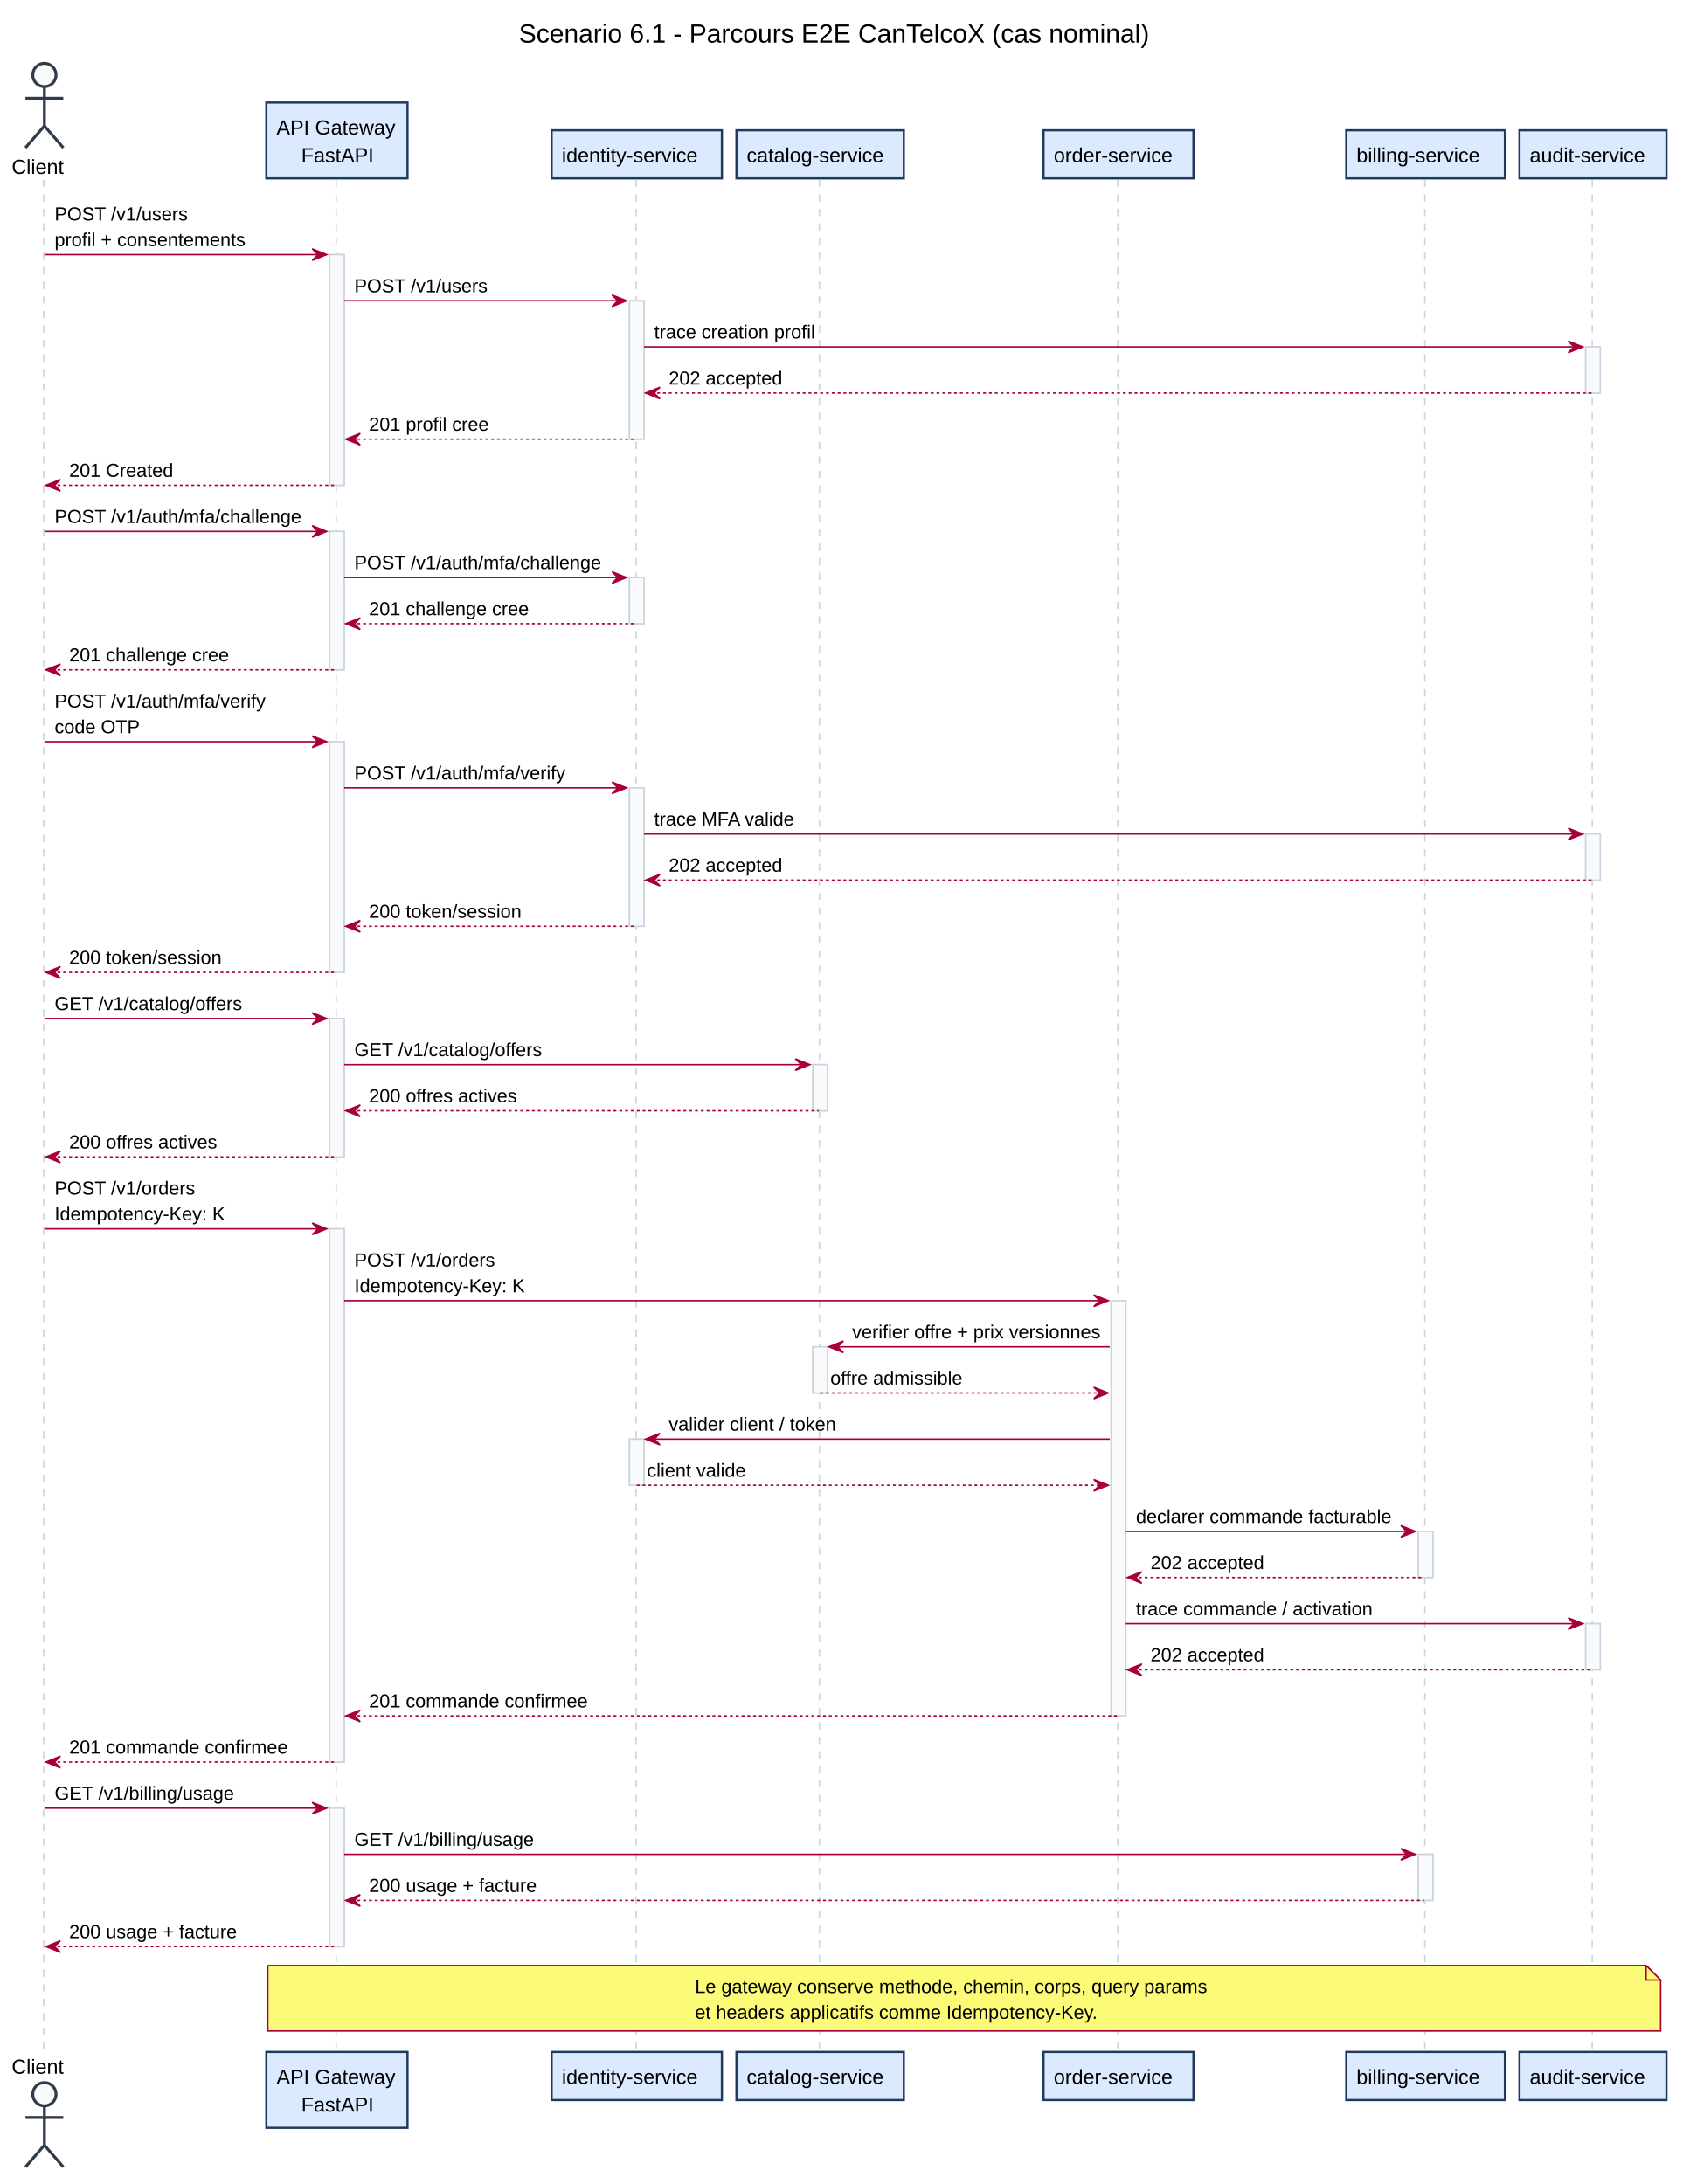
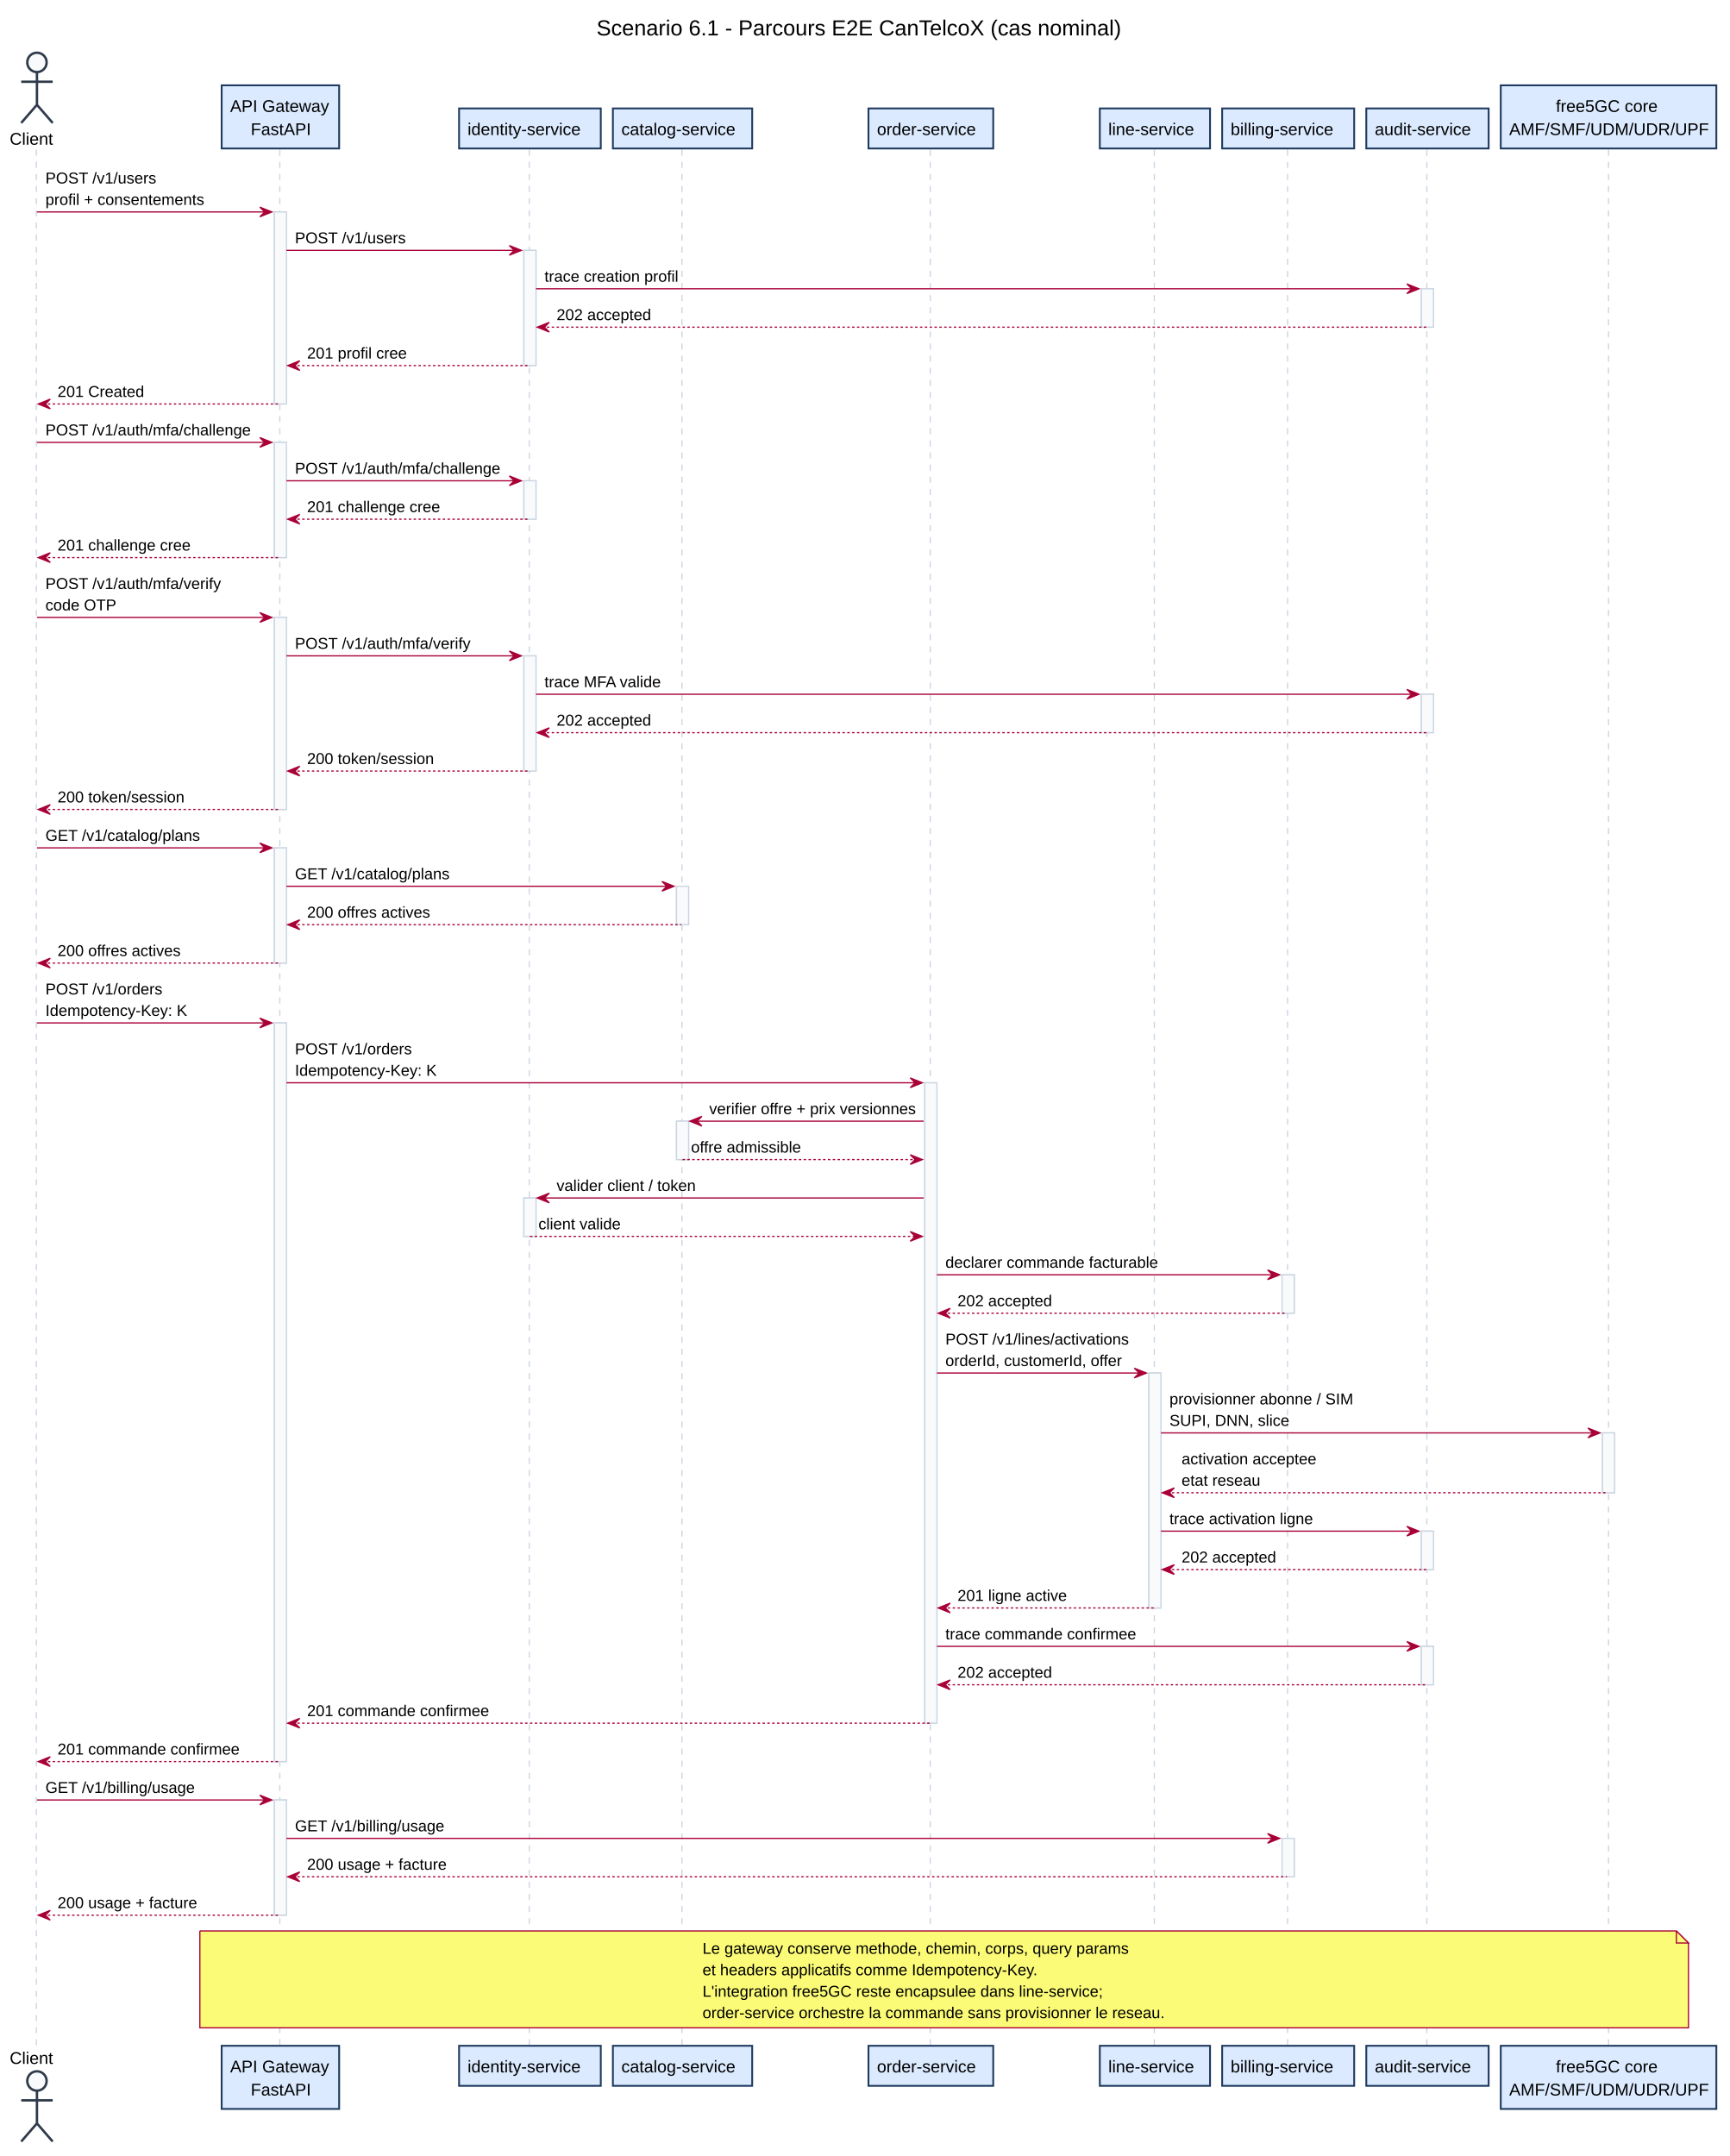
- <svg xmlns="http://www.w3.org/2000/svg" contentScriptType="application/ecmascript" contentStyleType="text/css" height="1501px" preserveAspectRatio="none" style="width:1156px;height:1501px;" version="1.1" viewBox="0 0 1156 1501" width="1156px" zoomAndPan="magnify">
+ <svg xmlns="http://www.w3.org/2000/svg" contentScriptType="application/ecmascript" contentStyleType="text/css" height="1780px" preserveAspectRatio="none" style="width:1428px;height:1780px;" version="1.1" viewBox="0 0 1428 1780" width="1428px" zoomAndPan="magnify">
  <defs />
  <g>
-     <text fill="#000000" font-family="Arial" font-size="18" lengthAdjust="spacingAndGlyphs" textLength="440" x="356.5" y="29.242">Scenario 6.1 - Parcours E2E CanTelcoX (cas nominal)</text>
+     <text fill="#000000" font-family="Arial" font-size="18" lengthAdjust="spacingAndGlyphs" textLength="440" x="492.5" y="29.242">Scenario 6.1 - Parcours E2E CanTelcoX (cas nominal)</text>
    <rect fill="#F8FAFC" height="158.53" style="stroke: #CBD5E1; stroke-width: 1.0;" width="10" x="226.5" y="174.996" />
    <rect fill="#F8FAFC" height="95.118" style="stroke: #CBD5E1; stroke-width: 1.0;" width="10" x="226.5" y="365.232" />
    <rect fill="#F8FAFC" height="158.53" style="stroke: #CBD5E1; stroke-width: 1.0;" width="10" x="226.5" y="509.762" />
    <rect fill="#F8FAFC" height="95.118" style="stroke: #CBD5E1; stroke-width: 1.0;" width="10" x="226.5" y="699.998" />
-     <rect fill="#F8FAFC" height="366.472" style="stroke: #CBD5E1; stroke-width: 1.0;" width="10" x="226.5" y="844.528" />
-     <rect fill="#F8FAFC" height="95.118" style="stroke: #CBD5E1; stroke-width: 1.0;" width="10" x="226.5" y="1242.706" />
+     <rect fill="#F8FAFC" height="609.826" style="stroke: #CBD5E1; stroke-width: 1.0;" width="10" x="226.5" y="844.528" />
+     <rect fill="#F8FAFC" height="95.118" style="stroke: #CBD5E1; stroke-width: 1.0;" width="10" x="226.5" y="1486.061" />
    <rect fill="#F8FAFC" height="95.118" style="stroke: #CBD5E1; stroke-width: 1.0;" width="10" x="432.5" y="206.702" />
    <rect fill="#F8FAFC" height="31.706" style="stroke: #CBD5E1; stroke-width: 1.0;" width="10" x="432.5" y="396.938" />
    <rect fill="#F8FAFC" height="95.118" style="stroke: #CBD5E1; stroke-width: 1.0;" width="10" x="432.5" y="541.468" />
    <rect fill="#F8FAFC" height="31.706" style="stroke: #CBD5E1; stroke-width: 1.0;" width="10" x="432.5" y="989.058" />
    <rect fill="#F8FAFC" height="31.706" style="stroke: #CBD5E1; stroke-width: 1.0;" width="10" x="558.5" y="731.704" />
    <rect fill="#F8FAFC" height="31.706" style="stroke: #CBD5E1; stroke-width: 1.0;" width="10" x="558.5" y="925.646" />
-     <rect fill="#F8FAFC" height="285.354" style="stroke: #CBD5E1; stroke-width: 1.0;" width="10" x="763.5" y="893.94" />
-     <rect fill="#F8FAFC" height="31.706" style="stroke: #CBD5E1; stroke-width: 1.0;" width="10" x="974.5" y="1052.47" />
-     <rect fill="#F8FAFC" height="31.706" style="stroke: #CBD5E1; stroke-width: 1.0;" width="10" x="974.5" y="1274.412" />
-     <rect fill="#F8FAFC" height="31.706" style="stroke: #CBD5E1; stroke-width: 1.0;" width="10" x="1089.5" y="238.408" />
-     <rect fill="#F8FAFC" height="31.706" style="stroke: #CBD5E1; stroke-width: 1.0;" width="10" x="1089.5" y="573.174" />
-     <rect fill="#F8FAFC" height="31.706" style="stroke: #CBD5E1; stroke-width: 1.0;" width="10" x="1089.5" y="1115.882" />
-     <line style="stroke: #CBD5E1; stroke-width: 1.0; stroke-dasharray: 5.0,5.0;" x1="30" x2="30" y1="123.584" y2="1411.236" />
-     <line style="stroke: #CBD5E1; stroke-width: 1.0; stroke-dasharray: 5.0,5.0;" x1="231" x2="231" y1="123.584" y2="1411.236" />
-     <line style="stroke: #CBD5E1; stroke-width: 1.0; stroke-dasharray: 5.0,5.0;" x1="437" x2="437" y1="123.584" y2="1411.236" />
-     <line style="stroke: #CBD5E1; stroke-width: 1.0; stroke-dasharray: 5.0,5.0;" x1="563" x2="563" y1="123.584" y2="1411.236" />
-     <line style="stroke: #CBD5E1; stroke-width: 1.0; stroke-dasharray: 5.0,5.0;" x1="768" x2="768" y1="123.584" y2="1411.236" />
-     <line style="stroke: #CBD5E1; stroke-width: 1.0; stroke-dasharray: 5.0,5.0;" x1="979" x2="979" y1="123.584" y2="1411.236" />
-     <line style="stroke: #CBD5E1; stroke-width: 1.0; stroke-dasharray: 5.0,5.0;" x1="1094" x2="1094" y1="123.584" y2="1411.236" />
+     <rect fill="#F8FAFC" height="528.708" style="stroke: #CBD5E1; stroke-width: 1.0;" width="10" x="763.5" y="893.94" />
+     <rect fill="#F8FAFC" height="193.942" style="stroke: #CBD5E1; stroke-width: 1.0;" width="10" x="948.5" y="1133.588" />
+     <rect fill="#F8FAFC" height="31.706" style="stroke: #CBD5E1; stroke-width: 1.0;" width="10" x="1058.5" y="1052.47" />
+     <rect fill="#F8FAFC" height="31.706" style="stroke: #CBD5E1; stroke-width: 1.0;" width="10" x="1058.5" y="1517.766" />
+     <rect fill="#F8FAFC" height="31.706" style="stroke: #CBD5E1; stroke-width: 1.0;" width="10" x="1173.5" y="238.408" />
+     <rect fill="#F8FAFC" height="31.706" style="stroke: #CBD5E1; stroke-width: 1.0;" width="10" x="1173.5" y="573.174" />
+     <rect fill="#F8FAFC" height="31.706" style="stroke: #CBD5E1; stroke-width: 1.0;" width="10" x="1173.5" y="1264.118" />
+     <rect fill="#F8FAFC" height="31.706" style="stroke: #CBD5E1; stroke-width: 1.0;" width="10" x="1173.5" y="1359.236" />
+     <rect fill="#F8FAFC" height="49.412" style="stroke: #CBD5E1; stroke-width: 1.0;" width="10" x="1323" y="1183" />
+     <line style="stroke: #CBD5E1; stroke-width: 1.0; stroke-dasharray: 5.0,5.0;" x1="30" x2="30" y1="123.584" y2="1690.003" />
+     <line style="stroke: #CBD5E1; stroke-width: 1.0; stroke-dasharray: 5.0,5.0;" x1="231" x2="231" y1="123.584" y2="1690.003" />
+     <line style="stroke: #CBD5E1; stroke-width: 1.0; stroke-dasharray: 5.0,5.0;" x1="437" x2="437" y1="123.584" y2="1690.003" />
+     <line style="stroke: #CBD5E1; stroke-width: 1.0; stroke-dasharray: 5.0,5.0;" x1="563" x2="563" y1="123.584" y2="1690.003" />
+     <line style="stroke: #CBD5E1; stroke-width: 1.0; stroke-dasharray: 5.0,5.0;" x1="768" x2="768" y1="123.584" y2="1690.003" />
+     <line style="stroke: #CBD5E1; stroke-width: 1.0; stroke-dasharray: 5.0,5.0;" x1="953" x2="953" y1="123.584" y2="1690.003" />
+     <line style="stroke: #CBD5E1; stroke-width: 1.0; stroke-dasharray: 5.0,5.0;" x1="1063" x2="1063" y1="123.584" y2="1690.003" />
+     <line style="stroke: #CBD5E1; stroke-width: 1.0; stroke-dasharray: 5.0,5.0;" x1="1178" x2="1178" y1="123.584" y2="1690.003" />
+     <line style="stroke: #CBD5E1; stroke-width: 1.0; stroke-dasharray: 5.0,5.0;" x1="1328" x2="1328" y1="123.584" y2="1690.003" />
    <text fill="#000000" font-family="Arial" font-size="14" lengthAdjust="spacingAndGlyphs" textLength="39" x="8" y="119.482">Client</text>
    <ellipse cx="30.5" cy="51.516" fill="#F8FAFC" rx="8" ry="8" style="stroke: #2F3A4A; stroke-width: 2.0;" />
    <path d="M30.5,59.516 L30.5,86.516 M17.5,67.516 L43.5,67.516 M30.5,86.516 L17.5,101.516 M30.5,86.516 L43.5,101.516 " fill="none" style="stroke: #2F3A4A; stroke-width: 2.0;" />
-     <text fill="#000000" font-family="Arial" font-size="14" lengthAdjust="spacingAndGlyphs" textLength="39" x="8" y="1425.202">Client</text>
-     <ellipse cx="30.5" cy="1439.304" fill="#F8FAFC" rx="8" ry="8" style="stroke: #2F3A4A; stroke-width: 2.0;" />
-     <path d="M30.5,1447.304 L30.5,1474.304 M17.5,1455.304 L43.5,1455.304 M30.5,1474.304 L17.5,1489.304 M30.5,1474.304 L43.5,1489.304 " fill="none" style="stroke: #2F3A4A; stroke-width: 2.0;" />
+     <text fill="#000000" font-family="Arial" font-size="14" lengthAdjust="spacingAndGlyphs" textLength="39" x="8" y="1703.969">Client</text>
+     <ellipse cx="30.5" cy="1718.071" fill="#F8FAFC" rx="8" ry="8" style="stroke: #2F3A4A; stroke-width: 2.0;" />
+     <path d="M30.5,1726.071 L30.5,1753.071 M17.5,1734.071 L43.5,1734.071 M30.5,1753.071 L17.5,1768.071 M30.5,1753.071 L43.5,1768.071 " fill="none" style="stroke: #2F3A4A; stroke-width: 2.0;" />
    <rect fill="#DBEAFE" height="52.136" style="stroke: #1E3A5F; stroke-width: 1.5;" width="97" x="183" y="70.448" />
    <text fill="#000000" font-family="Arial" font-size="14" lengthAdjust="spacingAndGlyphs" textLength="83" x="190" y="92.414">API Gateway</text>
    <text fill="#000000" font-family="Arial" font-size="14" lengthAdjust="spacingAndGlyphs" textLength="49" x="207" y="111.482">FastAPI</text>
-     <rect fill="#DBEAFE" height="52.136" style="stroke: #1E3A5F; stroke-width: 1.5;" width="97" x="183" y="1410.236" />
-     <text fill="#000000" font-family="Arial" font-size="14" lengthAdjust="spacingAndGlyphs" textLength="83" x="190" y="1432.202">API Gateway</text>
-     <text fill="#000000" font-family="Arial" font-size="14" lengthAdjust="spacingAndGlyphs" textLength="49" x="207" y="1451.27">FastAPI</text>
+     <rect fill="#DBEAFE" height="52.136" style="stroke: #1E3A5F; stroke-width: 1.5;" width="97" x="183" y="1689.003" />
+     <text fill="#000000" font-family="Arial" font-size="14" lengthAdjust="spacingAndGlyphs" textLength="83" x="190" y="1710.969">API Gateway</text>
+     <text fill="#000000" font-family="Arial" font-size="14" lengthAdjust="spacingAndGlyphs" textLength="49" x="207" y="1730.036">FastAPI</text>
    <rect fill="#DBEAFE" height="33.068" style="stroke: #1E3A5F; stroke-width: 1.5;" width="117" x="379" y="89.516" />
    <text fill="#000000" font-family="Arial" font-size="14" lengthAdjust="spacingAndGlyphs" textLength="103" x="386" y="111.482">identity-service</text>
-     <rect fill="#DBEAFE" height="33.068" style="stroke: #1E3A5F; stroke-width: 1.5;" width="117" x="379" y="1410.236" />
-     <text fill="#000000" font-family="Arial" font-size="14" lengthAdjust="spacingAndGlyphs" textLength="103" x="386" y="1432.202">identity-service</text>
+     <rect fill="#DBEAFE" height="33.068" style="stroke: #1E3A5F; stroke-width: 1.5;" width="117" x="379" y="1689.003" />
+     <text fill="#000000" font-family="Arial" font-size="14" lengthAdjust="spacingAndGlyphs" textLength="103" x="386" y="1710.969">identity-service</text>
    <rect fill="#DBEAFE" height="33.068" style="stroke: #1E3A5F; stroke-width: 1.5;" width="115" x="506" y="89.516" />
    <text fill="#000000" font-family="Arial" font-size="14" lengthAdjust="spacingAndGlyphs" textLength="101" x="513" y="111.482">catalog-service</text>
-     <rect fill="#DBEAFE" height="33.068" style="stroke: #1E3A5F; stroke-width: 1.5;" width="115" x="506" y="1410.236" />
-     <text fill="#000000" font-family="Arial" font-size="14" lengthAdjust="spacingAndGlyphs" textLength="101" x="513" y="1432.202">catalog-service</text>
+     <rect fill="#DBEAFE" height="33.068" style="stroke: #1E3A5F; stroke-width: 1.5;" width="115" x="506" y="1689.003" />
+     <text fill="#000000" font-family="Arial" font-size="14" lengthAdjust="spacingAndGlyphs" textLength="101" x="513" y="1710.969">catalog-service</text>
    <rect fill="#DBEAFE" height="33.068" style="stroke: #1E3A5F; stroke-width: 1.5;" width="103" x="717" y="89.516" />
    <text fill="#000000" font-family="Arial" font-size="14" lengthAdjust="spacingAndGlyphs" textLength="89" x="724" y="111.482">order-service</text>
-     <rect fill="#DBEAFE" height="33.068" style="stroke: #1E3A5F; stroke-width: 1.5;" width="103" x="717" y="1410.236" />
-     <text fill="#000000" font-family="Arial" font-size="14" lengthAdjust="spacingAndGlyphs" textLength="89" x="724" y="1432.202">order-service</text>
-     <rect fill="#DBEAFE" height="33.068" style="stroke: #1E3A5F; stroke-width: 1.5;" width="109" x="925" y="89.516" />
-     <text fill="#000000" font-family="Arial" font-size="14" lengthAdjust="spacingAndGlyphs" textLength="95" x="932" y="111.482">billing-service</text>
-     <rect fill="#DBEAFE" height="33.068" style="stroke: #1E3A5F; stroke-width: 1.5;" width="109" x="925" y="1410.236" />
-     <text fill="#000000" font-family="Arial" font-size="14" lengthAdjust="spacingAndGlyphs" textLength="95" x="932" y="1432.202">billing-service</text>
-     <rect fill="#DBEAFE" height="33.068" style="stroke: #1E3A5F; stroke-width: 1.5;" width="101" x="1044" y="89.516" />
-     <text fill="#000000" font-family="Arial" font-size="14" lengthAdjust="spacingAndGlyphs" textLength="87" x="1051" y="111.482">audit-service</text>
-     <rect fill="#DBEAFE" height="33.068" style="stroke: #1E3A5F; stroke-width: 1.5;" width="101" x="1044" y="1410.236" />
-     <text fill="#000000" font-family="Arial" font-size="14" lengthAdjust="spacingAndGlyphs" textLength="87" x="1051" y="1432.202">audit-service</text>
+     <rect fill="#DBEAFE" height="33.068" style="stroke: #1E3A5F; stroke-width: 1.5;" width="103" x="717" y="1689.003" />
+     <text fill="#000000" font-family="Arial" font-size="14" lengthAdjust="spacingAndGlyphs" textLength="89" x="724" y="1710.969">order-service</text>
+     <rect fill="#DBEAFE" height="33.068" style="stroke: #1E3A5F; stroke-width: 1.5;" width="91" x="908" y="89.516" />
+     <text fill="#000000" font-family="Arial" font-size="14" lengthAdjust="spacingAndGlyphs" textLength="77" x="915" y="111.482">line-service</text>
+     <rect fill="#DBEAFE" height="33.068" style="stroke: #1E3A5F; stroke-width: 1.5;" width="91" x="908" y="1689.003" />
+     <text fill="#000000" font-family="Arial" font-size="14" lengthAdjust="spacingAndGlyphs" textLength="77" x="915" y="1710.969">line-service</text>
+     <rect fill="#DBEAFE" height="33.068" style="stroke: #1E3A5F; stroke-width: 1.5;" width="109" x="1009" y="89.516" />
+     <text fill="#000000" font-family="Arial" font-size="14" lengthAdjust="spacingAndGlyphs" textLength="95" x="1016" y="111.482">billing-service</text>
+     <rect fill="#DBEAFE" height="33.068" style="stroke: #1E3A5F; stroke-width: 1.5;" width="109" x="1009" y="1689.003" />
+     <text fill="#000000" font-family="Arial" font-size="14" lengthAdjust="spacingAndGlyphs" textLength="95" x="1016" y="1710.969">billing-service</text>
+     <rect fill="#DBEAFE" height="33.068" style="stroke: #1E3A5F; stroke-width: 1.5;" width="101" x="1128" y="89.516" />
+     <text fill="#000000" font-family="Arial" font-size="14" lengthAdjust="spacingAndGlyphs" textLength="87" x="1135" y="111.482">audit-service</text>
+     <rect fill="#DBEAFE" height="33.068" style="stroke: #1E3A5F; stroke-width: 1.5;" width="101" x="1128" y="1689.003" />
+     <text fill="#000000" font-family="Arial" font-size="14" lengthAdjust="spacingAndGlyphs" textLength="87" x="1135" y="1710.969">audit-service</text>
+     <rect fill="#DBEAFE" height="52.136" style="stroke: #1E3A5F; stroke-width: 1.5;" width="178" x="1239" y="70.448" />
+     <text fill="#000000" font-family="Arial" font-size="14" lengthAdjust="spacingAndGlyphs" textLength="87" x="1284.5" y="92.414">free5GC core</text>
+     <text fill="#000000" font-family="Arial" font-size="14" lengthAdjust="spacingAndGlyphs" textLength="164" x="1246" y="111.482">AMF/SMF/UDM/UDR/UPF</text>
+     <rect fill="#DBEAFE" height="52.136" style="stroke: #1E3A5F; stroke-width: 1.5;" width="178" x="1239" y="1689.003" />
+     <text fill="#000000" font-family="Arial" font-size="14" lengthAdjust="spacingAndGlyphs" textLength="87" x="1284.5" y="1710.969">free5GC core</text>
+     <text fill="#000000" font-family="Arial" font-size="14" lengthAdjust="spacingAndGlyphs" textLength="164" x="1246" y="1730.036">AMF/SMF/UDM/UDR/UPF</text>
    <rect fill="#F8FAFC" height="158.53" style="stroke: #CBD5E1; stroke-width: 1.0;" width="10" x="226.5" y="174.996" />
    <rect fill="#F8FAFC" height="95.118" style="stroke: #CBD5E1; stroke-width: 1.0;" width="10" x="226.5" y="365.232" />
    <rect fill="#F8FAFC" height="158.53" style="stroke: #CBD5E1; stroke-width: 1.0;" width="10" x="226.5" y="509.762" />
    <rect fill="#F8FAFC" height="95.118" style="stroke: #CBD5E1; stroke-width: 1.0;" width="10" x="226.5" y="699.998" />
-     <rect fill="#F8FAFC" height="366.472" style="stroke: #CBD5E1; stroke-width: 1.0;" width="10" x="226.5" y="844.528" />
-     <rect fill="#F8FAFC" height="95.118" style="stroke: #CBD5E1; stroke-width: 1.0;" width="10" x="226.5" y="1242.706" />
+     <rect fill="#F8FAFC" height="609.826" style="stroke: #CBD5E1; stroke-width: 1.0;" width="10" x="226.5" y="844.528" />
+     <rect fill="#F8FAFC" height="95.118" style="stroke: #CBD5E1; stroke-width: 1.0;" width="10" x="226.5" y="1486.061" />
    <rect fill="#F8FAFC" height="95.118" style="stroke: #CBD5E1; stroke-width: 1.0;" width="10" x="432.5" y="206.702" />
    <rect fill="#F8FAFC" height="31.706" style="stroke: #CBD5E1; stroke-width: 1.0;" width="10" x="432.5" y="396.938" />
    <rect fill="#F8FAFC" height="95.118" style="stroke: #CBD5E1; stroke-width: 1.0;" width="10" x="432.5" y="541.468" />
    <rect fill="#F8FAFC" height="31.706" style="stroke: #CBD5E1; stroke-width: 1.0;" width="10" x="432.5" y="989.058" />
    <rect fill="#F8FAFC" height="31.706" style="stroke: #CBD5E1; stroke-width: 1.0;" width="10" x="558.5" y="731.704" />
    <rect fill="#F8FAFC" height="31.706" style="stroke: #CBD5E1; stroke-width: 1.0;" width="10" x="558.5" y="925.646" />
-     <rect fill="#F8FAFC" height="285.354" style="stroke: #CBD5E1; stroke-width: 1.0;" width="10" x="763.5" y="893.94" />
-     <rect fill="#F8FAFC" height="31.706" style="stroke: #CBD5E1; stroke-width: 1.0;" width="10" x="974.5" y="1052.47" />
-     <rect fill="#F8FAFC" height="31.706" style="stroke: #CBD5E1; stroke-width: 1.0;" width="10" x="974.5" y="1274.412" />
-     <rect fill="#F8FAFC" height="31.706" style="stroke: #CBD5E1; stroke-width: 1.0;" width="10" x="1089.5" y="238.408" />
-     <rect fill="#F8FAFC" height="31.706" style="stroke: #CBD5E1; stroke-width: 1.0;" width="10" x="1089.5" y="573.174" />
-     <rect fill="#F8FAFC" height="31.706" style="stroke: #CBD5E1; stroke-width: 1.0;" width="10" x="1089.5" y="1115.882" />
+     <rect fill="#F8FAFC" height="528.708" style="stroke: #CBD5E1; stroke-width: 1.0;" width="10" x="763.5" y="893.94" />
+     <rect fill="#F8FAFC" height="193.942" style="stroke: #CBD5E1; stroke-width: 1.0;" width="10" x="948.5" y="1133.588" />
+     <rect fill="#F8FAFC" height="31.706" style="stroke: #CBD5E1; stroke-width: 1.0;" width="10" x="1058.5" y="1052.47" />
+     <rect fill="#F8FAFC" height="31.706" style="stroke: #CBD5E1; stroke-width: 1.0;" width="10" x="1058.5" y="1517.766" />
+     <rect fill="#F8FAFC" height="31.706" style="stroke: #CBD5E1; stroke-width: 1.0;" width="10" x="1173.5" y="238.408" />
+     <rect fill="#F8FAFC" height="31.706" style="stroke: #CBD5E1; stroke-width: 1.0;" width="10" x="1173.5" y="573.174" />
+     <rect fill="#F8FAFC" height="31.706" style="stroke: #CBD5E1; stroke-width: 1.0;" width="10" x="1173.5" y="1264.118" />
+     <rect fill="#F8FAFC" height="31.706" style="stroke: #CBD5E1; stroke-width: 1.0;" width="10" x="1173.5" y="1359.236" />
+     <rect fill="#F8FAFC" height="49.412" style="stroke: #CBD5E1; stroke-width: 1.0;" width="10" x="1323" y="1183" />
    <polygon fill="#A80036" points="214.5,170.996,224.5,174.996,214.5,178.996,218.5,174.996" style="stroke: #A80036; stroke-width: 1.0;" />
    <line style="stroke: #A80036; stroke-width: 1.0;" x1="30.5" x2="220.5" y1="174.996" y2="174.996" />
    <text fill="#000000" font-family="Arial" font-size="13" lengthAdjust="spacingAndGlyphs" textLength="91" x="37.5" y="151.481">POST /v1/users</text>
    <text fill="#000000" font-family="Arial" font-size="13" lengthAdjust="spacingAndGlyphs" textLength="137" x="37.5" y="169.187">profil + consentements</text>
    <polygon fill="#A80036" points="420.5,202.702,430.5,206.702,420.5,210.702,424.5,206.702" style="stroke: #A80036; stroke-width: 1.0;" />
    <line style="stroke: #A80036; stroke-width: 1.0;" x1="236.5" x2="426.5" y1="206.702" y2="206.702" />
    <text fill="#000000" font-family="Arial" font-size="13" lengthAdjust="spacingAndGlyphs" textLength="91" x="243.5" y="200.893">POST /v1/users</text>
-     <polygon fill="#A80036" points="1077.5,234.408,1087.5,238.408,1077.5,242.408,1081.5,238.408" style="stroke: #A80036; stroke-width: 1.0;" />
-     <line style="stroke: #A80036; stroke-width: 1.0;" x1="442.5" x2="1083.5" y1="238.408" y2="238.408" />
+     <polygon fill="#A80036" points="1161.5,234.408,1171.5,238.408,1161.5,242.408,1165.5,238.408" style="stroke: #A80036; stroke-width: 1.0;" />
+     <line style="stroke: #A80036; stroke-width: 1.0;" x1="442.5" x2="1167.5" y1="238.408" y2="238.408" />
    <text fill="#000000" font-family="Arial" font-size="13" lengthAdjust="spacingAndGlyphs" textLength="116" x="449.5" y="232.599">trace creation profil</text>
    <polygon fill="#A80036" points="453.5,266.114,443.5,270.114,453.5,274.114,449.5,270.114" style="stroke: #A80036; stroke-width: 1.0;" />
-     <line style="stroke: #A80036; stroke-width: 1.0; stroke-dasharray: 2.0,2.0;" x1="447.5" x2="1093.5" y1="270.114" y2="270.114" />
+     <line style="stroke: #A80036; stroke-width: 1.0; stroke-dasharray: 2.0,2.0;" x1="447.5" x2="1177.5" y1="270.114" y2="270.114" />
    <text fill="#000000" font-family="Arial" font-size="13" lengthAdjust="spacingAndGlyphs" textLength="78" x="459.5" y="264.305">202 accepted</text>
    <polygon fill="#A80036" points="247.5,297.82,237.5,301.82,247.5,305.82,243.5,301.82" style="stroke: #A80036; stroke-width: 1.0;" />
    <line style="stroke: #A80036; stroke-width: 1.0; stroke-dasharray: 2.0,2.0;" x1="241.5" x2="436.5" y1="301.82" y2="301.82" />
    <text fill="#000000" font-family="Arial" font-size="13" lengthAdjust="spacingAndGlyphs" textLength="83" x="253.5" y="296.011">201 profil cree</text>
    <polygon fill="#A80036" points="41.5,329.526,31.5,333.526,41.5,337.526,37.5,333.526" style="stroke: #A80036; stroke-width: 1.0;" />
    <line style="stroke: #A80036; stroke-width: 1.0; stroke-dasharray: 2.0,2.0;" x1="35.5" x2="230.5" y1="333.526" y2="333.526" />
    <text fill="#000000" font-family="Arial" font-size="13" lengthAdjust="spacingAndGlyphs" textLength="71" x="47.5" y="327.717">201 Created</text>
    <polygon fill="#A80036" points="214.5,361.232,224.5,365.232,214.5,369.232,218.5,365.232" style="stroke: #A80036; stroke-width: 1.0;" />
    <line style="stroke: #A80036; stroke-width: 1.0;" x1="30.5" x2="220.5" y1="365.232" y2="365.232" />
    <text fill="#000000" font-family="Arial" font-size="13" lengthAdjust="spacingAndGlyphs" textLength="177" x="37.5" y="359.423">POST /v1/auth/mfa/challenge</text>
    <polygon fill="#A80036" points="420.5,392.938,430.5,396.938,420.5,400.938,424.5,396.938" style="stroke: #A80036; stroke-width: 1.0;" />
    <line style="stroke: #A80036; stroke-width: 1.0;" x1="236.5" x2="426.5" y1="396.938" y2="396.938" />
    <text fill="#000000" font-family="Arial" font-size="13" lengthAdjust="spacingAndGlyphs" textLength="177" x="243.5" y="391.129">POST /v1/auth/mfa/challenge</text>
    <polygon fill="#A80036" points="247.5,424.644,237.5,428.644,247.5,432.644,243.5,428.644" style="stroke: #A80036; stroke-width: 1.0;" />
    <line style="stroke: #A80036; stroke-width: 1.0; stroke-dasharray: 2.0,2.0;" x1="241.5" x2="436.5" y1="428.644" y2="428.644" />
    <text fill="#000000" font-family="Arial" font-size="13" lengthAdjust="spacingAndGlyphs" textLength="109" x="253.5" y="422.835">201 challenge cree</text>
    <polygon fill="#A80036" points="41.5,456.35,31.5,460.35,41.5,464.35,37.5,460.35" style="stroke: #A80036; stroke-width: 1.0;" />
    <line style="stroke: #A80036; stroke-width: 1.0; stroke-dasharray: 2.0,2.0;" x1="35.5" x2="230.5" y1="460.35" y2="460.35" />
    <text fill="#000000" font-family="Arial" font-size="13" lengthAdjust="spacingAndGlyphs" textLength="109" x="47.5" y="454.541">201 challenge cree</text>
    <polygon fill="#A80036" points="214.5,505.762,224.5,509.762,214.5,513.762,218.5,509.762" style="stroke: #A80036; stroke-width: 1.0;" />
    <line style="stroke: #A80036; stroke-width: 1.0;" x1="30.5" x2="220.5" y1="509.762" y2="509.762" />
    <text fill="#000000" font-family="Arial" font-size="13" lengthAdjust="spacingAndGlyphs" textLength="153" x="37.5" y="486.247">POST /v1/auth/mfa/verify</text>
    <text fill="#000000" font-family="Arial" font-size="13" lengthAdjust="spacingAndGlyphs" textLength="57" x="37.5" y="503.953">code OTP</text>
    <polygon fill="#A80036" points="420.5,537.468,430.5,541.468,420.5,545.468,424.5,541.468" style="stroke: #A80036; stroke-width: 1.0;" />
    <line style="stroke: #A80036; stroke-width: 1.0;" x1="236.5" x2="426.5" y1="541.468" y2="541.468" />
    <text fill="#000000" font-family="Arial" font-size="13" lengthAdjust="spacingAndGlyphs" textLength="153" x="243.5" y="535.659">POST /v1/auth/mfa/verify</text>
-     <polygon fill="#A80036" points="1077.5,569.174,1087.5,573.174,1077.5,577.174,1081.5,573.174" style="stroke: #A80036; stroke-width: 1.0;" />
-     <line style="stroke: #A80036; stroke-width: 1.0;" x1="442.5" x2="1083.5" y1="573.174" y2="573.174" />
+     <polygon fill="#A80036" points="1161.5,569.174,1171.5,573.174,1161.5,577.174,1165.5,573.174" style="stroke: #A80036; stroke-width: 1.0;" />
+     <line style="stroke: #A80036; stroke-width: 1.0;" x1="442.5" x2="1167.5" y1="573.174" y2="573.174" />
    <text fill="#000000" font-family="Arial" font-size="13" lengthAdjust="spacingAndGlyphs" textLength="98" x="449.5" y="567.365">trace MFA valide</text>
    <polygon fill="#A80036" points="453.5,600.88,443.5,604.88,453.5,608.88,449.5,604.88" style="stroke: #A80036; stroke-width: 1.0;" />
-     <line style="stroke: #A80036; stroke-width: 1.0; stroke-dasharray: 2.0,2.0;" x1="447.5" x2="1093.5" y1="604.88" y2="604.88" />
+     <line style="stroke: #A80036; stroke-width: 1.0; stroke-dasharray: 2.0,2.0;" x1="447.5" x2="1177.5" y1="604.88" y2="604.88" />
    <text fill="#000000" font-family="Arial" font-size="13" lengthAdjust="spacingAndGlyphs" textLength="78" x="459.5" y="599.071">202 accepted</text>
    <polygon fill="#A80036" points="247.5,632.586,237.5,636.586,247.5,640.586,243.5,636.586" style="stroke: #A80036; stroke-width: 1.0;" />
    <line style="stroke: #A80036; stroke-width: 1.0; stroke-dasharray: 2.0,2.0;" x1="241.5" x2="436.5" y1="636.586" y2="636.586" />
    <text fill="#000000" font-family="Arial" font-size="13" lengthAdjust="spacingAndGlyphs" textLength="108" x="253.5" y="630.777">200 token/session</text>
    <polygon fill="#A80036" points="41.5,664.292,31.5,668.292,41.5,672.292,37.5,668.292" style="stroke: #A80036; stroke-width: 1.0;" />
    <line style="stroke: #A80036; stroke-width: 1.0; stroke-dasharray: 2.0,2.0;" x1="35.5" x2="230.5" y1="668.292" y2="668.292" />
    <text fill="#000000" font-family="Arial" font-size="13" lengthAdjust="spacingAndGlyphs" textLength="108" x="47.5" y="662.483">200 token/session</text>
    <polygon fill="#A80036" points="214.5,695.998,224.5,699.998,214.5,703.998,218.5,699.998" style="stroke: #A80036; stroke-width: 1.0;" />
    <line style="stroke: #A80036; stroke-width: 1.0;" x1="30.5" x2="220.5" y1="699.998" y2="699.998" />
-     <text fill="#000000" font-family="Arial" font-size="13" lengthAdjust="spacingAndGlyphs" textLength="133" x="37.5" y="694.189">GET /v1/catalog/offers</text>
+     <text fill="#000000" font-family="Arial" font-size="13" lengthAdjust="spacingAndGlyphs" textLength="131" x="37.5" y="694.189">GET /v1/catalog/plans</text>
    <polygon fill="#A80036" points="546.5,727.704,556.5,731.704,546.5,735.704,550.5,731.704" style="stroke: #A80036; stroke-width: 1.0;" />
    <line style="stroke: #A80036; stroke-width: 1.0;" x1="236.5" x2="552.5" y1="731.704" y2="731.704" />
-     <text fill="#000000" font-family="Arial" font-size="13" lengthAdjust="spacingAndGlyphs" textLength="133" x="243.5" y="725.895">GET /v1/catalog/offers</text>
+     <text fill="#000000" font-family="Arial" font-size="13" lengthAdjust="spacingAndGlyphs" textLength="131" x="243.5" y="725.895">GET /v1/catalog/plans</text>
    <polygon fill="#A80036" points="247.5,759.41,237.5,763.41,247.5,767.41,243.5,763.41" style="stroke: #A80036; stroke-width: 1.0;" />
    <line style="stroke: #A80036; stroke-width: 1.0; stroke-dasharray: 2.0,2.0;" x1="241.5" x2="562.5" y1="763.41" y2="763.41" />
    <text fill="#000000" font-family="Arial" font-size="13" lengthAdjust="spacingAndGlyphs" textLength="102" x="253.5" y="757.601">200 offres actives</text>
    <polygon fill="#A80036" points="41.5,791.116,31.5,795.116,41.5,799.116,37.5,795.116" style="stroke: #A80036; stroke-width: 1.0;" />
    <line style="stroke: #A80036; stroke-width: 1.0; stroke-dasharray: 2.0,2.0;" x1="35.5" x2="230.5" y1="795.116" y2="795.116" />
    <text fill="#000000" font-family="Arial" font-size="13" lengthAdjust="spacingAndGlyphs" textLength="102" x="47.5" y="789.307">200 offres actives</text>
    <polygon fill="#A80036" points="214.5,840.528,224.5,844.528,214.5,848.528,218.5,844.528" style="stroke: #A80036; stroke-width: 1.0;" />
    <line style="stroke: #A80036; stroke-width: 1.0;" x1="30.5" x2="220.5" y1="844.528" y2="844.528" />
    <text fill="#000000" font-family="Arial" font-size="13" lengthAdjust="spacingAndGlyphs" textLength="98" x="37.5" y="821.013">POST /v1/orders</text>
    <text fill="#000000" font-family="Arial" font-size="13" lengthAdjust="spacingAndGlyphs" textLength="120" x="37.5" y="838.719">Idempotency-Key: K</text>
    <polygon fill="#A80036" points="751.5,889.94,761.5,893.94,751.5,897.94,755.5,893.94" style="stroke: #A80036; stroke-width: 1.0;" />
    <line style="stroke: #A80036; stroke-width: 1.0;" x1="236.5" x2="757.5" y1="893.94" y2="893.94" />
    <text fill="#000000" font-family="Arial" font-size="13" lengthAdjust="spacingAndGlyphs" textLength="98" x="243.5" y="870.425">POST /v1/orders</text>
    <text fill="#000000" font-family="Arial" font-size="13" lengthAdjust="spacingAndGlyphs" textLength="120" x="243.5" y="888.131">Idempotency-Key: K</text>
    <polygon fill="#A80036" points="579.5,921.646,569.5,925.646,579.5,929.646,575.5,925.646" style="stroke: #A80036; stroke-width: 1.0;" />
    <line style="stroke: #A80036; stroke-width: 1.0;" x1="573.5" x2="762.5" y1="925.646" y2="925.646" />
    <text fill="#000000" font-family="Arial" font-size="13" lengthAdjust="spacingAndGlyphs" textLength="176" x="585.5" y="919.837">verifier offre + prix versionnes</text>
    <polygon fill="#A80036" points="751.5,953.352,761.5,957.352,751.5,961.352,755.5,957.352" style="stroke: #A80036; stroke-width: 1.0;" />
    <line style="stroke: #A80036; stroke-width: 1.0; stroke-dasharray: 2.0,2.0;" x1="563.5" x2="757.5" y1="957.352" y2="957.352" />
    <text fill="#000000" font-family="Arial" font-size="13" lengthAdjust="spacingAndGlyphs" textLength="94" x="570.5" y="951.543">offre admissible</text>
    <polygon fill="#A80036" points="453.5,985.058,443.5,989.058,453.5,993.058,449.5,989.058" style="stroke: #A80036; stroke-width: 1.0;" />
    <line style="stroke: #A80036; stroke-width: 1.0;" x1="447.5" x2="762.5" y1="989.058" y2="989.058" />
    <text fill="#000000" font-family="Arial" font-size="13" lengthAdjust="spacingAndGlyphs" textLength="121" x="459.5" y="983.249">valider client / token</text>
    <polygon fill="#A80036" points="751.5,1016.764,761.5,1020.764,751.5,1024.764,755.5,1020.764" style="stroke: #A80036; stroke-width: 1.0;" />
    <line style="stroke: #A80036; stroke-width: 1.0; stroke-dasharray: 2.0,2.0;" x1="437.5" x2="757.5" y1="1020.764" y2="1020.764" />
    <text fill="#000000" font-family="Arial" font-size="13" lengthAdjust="spacingAndGlyphs" textLength="70" x="444.5" y="1014.955">client valide</text>
-     <polygon fill="#A80036" points="962.5,1048.47,972.5,1052.47,962.5,1056.47,966.5,1052.47" style="stroke: #A80036; stroke-width: 1.0;" />
-     <line style="stroke: #A80036; stroke-width: 1.0;" x1="773.5" x2="968.5" y1="1052.47" y2="1052.47" />
+     <polygon fill="#A80036" points="1046.5,1048.47,1056.5,1052.47,1046.5,1056.47,1050.5,1052.47" style="stroke: #A80036; stroke-width: 1.0;" />
+     <line style="stroke: #A80036; stroke-width: 1.0;" x1="773.5" x2="1052.5" y1="1052.47" y2="1052.47" />
    <text fill="#000000" font-family="Arial" font-size="13" lengthAdjust="spacingAndGlyphs" textLength="182" x="780.5" y="1046.661">declarer commande facturable</text>
    <polygon fill="#A80036" points="784.5,1080.176,774.5,1084.176,784.5,1088.176,780.5,1084.176" style="stroke: #A80036; stroke-width: 1.0;" />
-     <line style="stroke: #A80036; stroke-width: 1.0; stroke-dasharray: 2.0,2.0;" x1="778.5" x2="978.5" y1="1084.176" y2="1084.176" />
+     <line style="stroke: #A80036; stroke-width: 1.0; stroke-dasharray: 2.0,2.0;" x1="778.5" x2="1062.5" y1="1084.176" y2="1084.176" />
    <text fill="#000000" font-family="Arial" font-size="13" lengthAdjust="spacingAndGlyphs" textLength="78" x="790.5" y="1078.367">202 accepted</text>
-     <polygon fill="#A80036" points="1077.5,1111.882,1087.5,1115.882,1077.5,1119.882,1081.5,1115.882" style="stroke: #A80036; stroke-width: 1.0;" />
-     <line style="stroke: #A80036; stroke-width: 1.0;" x1="773.5" x2="1083.5" y1="1115.882" y2="1115.882" />
-     <text fill="#000000" font-family="Arial" font-size="13" lengthAdjust="spacingAndGlyphs" textLength="171" x="780.5" y="1110.073">trace commande / activation</text>
-     <polygon fill="#A80036" points="784.5,1143.588,774.5,1147.588,784.5,1151.588,780.5,1147.588" style="stroke: #A80036; stroke-width: 1.0;" />
-     <line style="stroke: #A80036; stroke-width: 1.0; stroke-dasharray: 2.0,2.0;" x1="778.5" x2="1093.5" y1="1147.588" y2="1147.588" />
-     <text fill="#000000" font-family="Arial" font-size="13" lengthAdjust="spacingAndGlyphs" textLength="78" x="790.5" y="1141.779">202 accepted</text>
-     <polygon fill="#A80036" points="247.5,1175.294,237.5,1179.294,247.5,1183.294,243.5,1179.294" style="stroke: #A80036; stroke-width: 1.0;" />
-     <line style="stroke: #A80036; stroke-width: 1.0; stroke-dasharray: 2.0,2.0;" x1="241.5" x2="767.5" y1="1179.294" y2="1179.294" />
-     <text fill="#000000" font-family="Arial" font-size="13" lengthAdjust="spacingAndGlyphs" textLength="155" x="253.5" y="1173.485">201 commande confirmee</text>
-     <polygon fill="#A80036" points="41.5,1207,31.5,1211,41.5,1215,37.5,1211" style="stroke: #A80036; stroke-width: 1.0;" />
-     <line style="stroke: #A80036; stroke-width: 1.0; stroke-dasharray: 2.0,2.0;" x1="35.5" x2="230.5" y1="1211" y2="1211" />
-     <text fill="#000000" font-family="Arial" font-size="13" lengthAdjust="spacingAndGlyphs" textLength="155" x="47.5" y="1205.191">201 commande confirmee</text>
-     <polygon fill="#A80036" points="214.5,1238.706,224.5,1242.706,214.5,1246.706,218.5,1242.706" style="stroke: #A80036; stroke-width: 1.0;" />
-     <line style="stroke: #A80036; stroke-width: 1.0;" x1="30.5" x2="220.5" y1="1242.706" y2="1242.706" />
-     <text fill="#000000" font-family="Arial" font-size="13" lengthAdjust="spacingAndGlyphs" textLength="127" x="37.5" y="1236.897">GET /v1/billing/usage</text>
-     <polygon fill="#A80036" points="962.5,1270.412,972.5,1274.412,962.5,1278.412,966.5,1274.412" style="stroke: #A80036; stroke-width: 1.0;" />
-     <line style="stroke: #A80036; stroke-width: 1.0;" x1="236.5" x2="968.5" y1="1274.412" y2="1274.412" />
-     <text fill="#000000" font-family="Arial" font-size="13" lengthAdjust="spacingAndGlyphs" textLength="127" x="243.5" y="1268.603">GET /v1/billing/usage</text>
-     <polygon fill="#A80036" points="247.5,1302.118,237.5,1306.118,247.5,1310.118,243.5,1306.118" style="stroke: #A80036; stroke-width: 1.0;" />
-     <line style="stroke: #A80036; stroke-width: 1.0; stroke-dasharray: 2.0,2.0;" x1="241.5" x2="978.5" y1="1306.118" y2="1306.118" />
-     <text fill="#000000" font-family="Arial" font-size="13" lengthAdjust="spacingAndGlyphs" textLength="115" x="253.5" y="1300.309">200 usage + facture</text>
-     <polygon fill="#A80036" points="41.5,1333.824,31.5,1337.824,41.5,1341.824,37.5,1337.824" style="stroke: #A80036; stroke-width: 1.0;" />
-     <line style="stroke: #A80036; stroke-width: 1.0; stroke-dasharray: 2.0,2.0;" x1="35.5" x2="230.5" y1="1337.824" y2="1337.824" />
-     <text fill="#000000" font-family="Arial" font-size="13" lengthAdjust="spacingAndGlyphs" textLength="115" x="47.5" y="1332.015">200 usage + facture</text>
-     <path d="M184,1350.824 L184,1395.824 L1141,1395.824 L1141,1360.824 L1131,1350.824 L184,1350.824 " fill="#FBFB77" style="stroke: #A80036; stroke-width: 1.0;" />
-     <path d="M1131,1350.824 L1131,1360.824 L1141,1360.824 L1131,1350.824 " fill="#FBFB77" style="stroke: #A80036; stroke-width: 1.0;" />
-     <text fill="#000000" font-family="Arial" font-size="13" lengthAdjust="spacingAndGlyphs" textLength="361" x="477.5" y="1369.721">Le gateway conserve methode, chemin, corps, query params</text>
-     <text fill="#000000" font-family="Arial" font-size="13" lengthAdjust="spacingAndGlyphs" textLength="286" x="477.5" y="1387.428">et headers applicatifs comme Idempotency-Key.</text>
+     <polygon fill="#A80036" points="936.5,1129.588,946.5,1133.588,936.5,1137.588,940.5,1133.588" style="stroke: #A80036; stroke-width: 1.0;" />
+     <line style="stroke: #A80036; stroke-width: 1.0;" x1="773.5" x2="942.5" y1="1133.588" y2="1133.588" />
+     <text fill="#000000" font-family="Arial" font-size="13" lengthAdjust="spacingAndGlyphs" textLength="156" x="780.5" y="1110.073">POST /v1/lines/activations</text>
+     <text fill="#000000" font-family="Arial" font-size="13" lengthAdjust="spacingAndGlyphs" textLength="154" x="780.5" y="1127.779">orderId, customerId, offer</text>
+     <polygon fill="#A80036" points="1311,1179,1321,1183,1311,1187,1315,1183" style="stroke: #A80036; stroke-width: 1.0;" />
+     <line style="stroke: #A80036; stroke-width: 1.0;" x1="958.5" x2="1317" y1="1183" y2="1183" />
+     <text fill="#000000" font-family="Arial" font-size="13" lengthAdjust="spacingAndGlyphs" textLength="159" x="965.5" y="1159.485">provisionner abonne / SIM</text>
+     <text fill="#000000" font-family="Arial" font-size="13" lengthAdjust="spacingAndGlyphs" textLength="95" x="965.5" y="1177.191">SUPI, DNN, slice</text>
+     <polygon fill="#A80036" points="969.5,1228.412,959.5,1232.412,969.5,1236.412,965.5,1232.412" style="stroke: #A80036; stroke-width: 1.0;" />
+     <line style="stroke: #A80036; stroke-width: 1.0; stroke-dasharray: 2.0,2.0;" x1="963.5" x2="1327" y1="1232.412" y2="1232.412" />
+     <text fill="#000000" font-family="Arial" font-size="13" lengthAdjust="spacingAndGlyphs" textLength="115" x="975.5" y="1208.897">activation acceptee</text>
+     <text fill="#000000" font-family="Arial" font-size="13" lengthAdjust="spacingAndGlyphs" textLength="67" x="975.5" y="1226.603">etat reseau</text>
+     <polygon fill="#A80036" points="1161.5,1260.118,1171.5,1264.118,1161.5,1268.118,1165.5,1264.118" style="stroke: #A80036; stroke-width: 1.0;" />
+     <line style="stroke: #A80036; stroke-width: 1.0;" x1="958.5" x2="1167.5" y1="1264.118" y2="1264.118" />
+     <text fill="#000000" font-family="Arial" font-size="13" lengthAdjust="spacingAndGlyphs" textLength="124" x="965.5" y="1258.309">trace activation ligne</text>
+     <polygon fill="#A80036" points="969.5,1291.824,959.5,1295.824,969.5,1299.824,965.5,1295.824" style="stroke: #A80036; stroke-width: 1.0;" />
+     <line style="stroke: #A80036; stroke-width: 1.0; stroke-dasharray: 2.0,2.0;" x1="963.5" x2="1177.5" y1="1295.824" y2="1295.824" />
+     <text fill="#000000" font-family="Arial" font-size="13" lengthAdjust="spacingAndGlyphs" textLength="78" x="975.5" y="1290.015">202 accepted</text>
+     <polygon fill="#A80036" points="784.5,1323.53,774.5,1327.53,784.5,1331.53,780.5,1327.53" style="stroke: #A80036; stroke-width: 1.0;" />
+     <line style="stroke: #A80036; stroke-width: 1.0; stroke-dasharray: 2.0,2.0;" x1="778.5" x2="952.5" y1="1327.53" y2="1327.53" />
+     <text fill="#000000" font-family="Arial" font-size="13" lengthAdjust="spacingAndGlyphs" textLength="91" x="790.5" y="1321.721">201 ligne active</text>
+     <polygon fill="#A80036" points="1161.5,1355.236,1171.5,1359.236,1161.5,1363.236,1165.5,1359.236" style="stroke: #A80036; stroke-width: 1.0;" />
+     <line style="stroke: #A80036; stroke-width: 1.0;" x1="773.5" x2="1167.5" y1="1359.236" y2="1359.236" />
+     <text fill="#000000" font-family="Arial" font-size="13" lengthAdjust="spacingAndGlyphs" textLength="164" x="780.5" y="1353.428">trace commande confirmee</text>
+     <polygon fill="#A80036" points="784.5,1386.943,774.5,1390.943,784.5,1394.943,780.5,1390.943" style="stroke: #A80036; stroke-width: 1.0;" />
+     <line style="stroke: #A80036; stroke-width: 1.0; stroke-dasharray: 2.0,2.0;" x1="778.5" x2="1177.5" y1="1390.943" y2="1390.943" />
+     <text fill="#000000" font-family="Arial" font-size="13" lengthAdjust="spacingAndGlyphs" textLength="78" x="790.5" y="1385.133">202 accepted</text>
+     <polygon fill="#A80036" points="247.5,1418.649,237.5,1422.649,247.5,1426.649,243.5,1422.649" style="stroke: #A80036; stroke-width: 1.0;" />
+     <line style="stroke: #A80036; stroke-width: 1.0; stroke-dasharray: 2.0,2.0;" x1="241.5" x2="767.5" y1="1422.649" y2="1422.649" />
+     <text fill="#000000" font-family="Arial" font-size="13" lengthAdjust="spacingAndGlyphs" textLength="155" x="253.5" y="1416.84">201 commande confirmee</text>
+     <polygon fill="#A80036" points="41.5,1450.354,31.5,1454.354,41.5,1458.354,37.5,1454.354" style="stroke: #A80036; stroke-width: 1.0;" />
+     <line style="stroke: #A80036; stroke-width: 1.0; stroke-dasharray: 2.0,2.0;" x1="35.5" x2="230.5" y1="1454.354" y2="1454.354" />
+     <text fill="#000000" font-family="Arial" font-size="13" lengthAdjust="spacingAndGlyphs" textLength="155" x="47.5" y="1448.545">201 commande confirmee</text>
+     <polygon fill="#A80036" points="214.5,1482.061,224.5,1486.061,214.5,1490.061,218.5,1486.061" style="stroke: #A80036; stroke-width: 1.0;" />
+     <line style="stroke: #A80036; stroke-width: 1.0;" x1="30.5" x2="220.5" y1="1486.061" y2="1486.061" />
+     <text fill="#000000" font-family="Arial" font-size="13" lengthAdjust="spacingAndGlyphs" textLength="127" x="37.5" y="1480.252">GET /v1/billing/usage</text>
+     <polygon fill="#A80036" points="1046.5,1513.766,1056.5,1517.766,1046.5,1521.766,1050.5,1517.766" style="stroke: #A80036; stroke-width: 1.0;" />
+     <line style="stroke: #A80036; stroke-width: 1.0;" x1="236.5" x2="1052.5" y1="1517.766" y2="1517.766" />
+     <text fill="#000000" font-family="Arial" font-size="13" lengthAdjust="spacingAndGlyphs" textLength="127" x="243.5" y="1511.957">GET /v1/billing/usage</text>
+     <polygon fill="#A80036" points="247.5,1545.473,237.5,1549.473,247.5,1553.473,243.5,1549.473" style="stroke: #A80036; stroke-width: 1.0;" />
+     <line style="stroke: #A80036; stroke-width: 1.0; stroke-dasharray: 2.0,2.0;" x1="241.5" x2="1062.5" y1="1549.473" y2="1549.473" />
+     <text fill="#000000" font-family="Arial" font-size="13" lengthAdjust="spacingAndGlyphs" textLength="115" x="253.5" y="1543.664">200 usage + facture</text>
+     <polygon fill="#A80036" points="41.5,1577.179,31.5,1581.179,41.5,1585.179,37.5,1581.179" style="stroke: #A80036; stroke-width: 1.0;" />
+     <line style="stroke: #A80036; stroke-width: 1.0; stroke-dasharray: 2.0,2.0;" x1="35.5" x2="230.5" y1="1581.179" y2="1581.179" />
+     <text fill="#000000" font-family="Arial" font-size="13" lengthAdjust="spacingAndGlyphs" textLength="115" x="47.5" y="1575.37">200 usage + facture</text>
+     <path d="M165,1594.179 L165,1674.179 L1394,1674.179 L1394,1604.179 L1384,1594.179 L165,1594.179 " fill="#FBFB77" style="stroke: #A80036; stroke-width: 1.0;" />
+     <path d="M1384,1594.179 L1384,1604.179 L1394,1604.179 L1384,1594.179 " fill="#FBFB77" style="stroke: #A80036; stroke-width: 1.0;" />
+     <text fill="#000000" font-family="Arial" font-size="13" lengthAdjust="spacingAndGlyphs" textLength="361" x="580" y="1613.076">Le gateway conserve methode, chemin, corps, query params</text>
+     <text fill="#000000" font-family="Arial" font-size="13" lengthAdjust="spacingAndGlyphs" textLength="286" x="580" y="1630.782">et headers applicatifs comme Idempotency-Key.</text>
+     <text fill="#000000" font-family="Arial" font-size="13" lengthAdjust="spacingAndGlyphs" textLength="334" x="580" y="1648.488">L'integration free5GC reste encapsulee dans line-service;</text>
+     <text fill="#000000" font-family="Arial" font-size="13" lengthAdjust="spacingAndGlyphs" textLength="390" x="580" y="1666.194">order-service orchestre la commande sans provisionner le reseau.</text>
  </g>
</svg>
